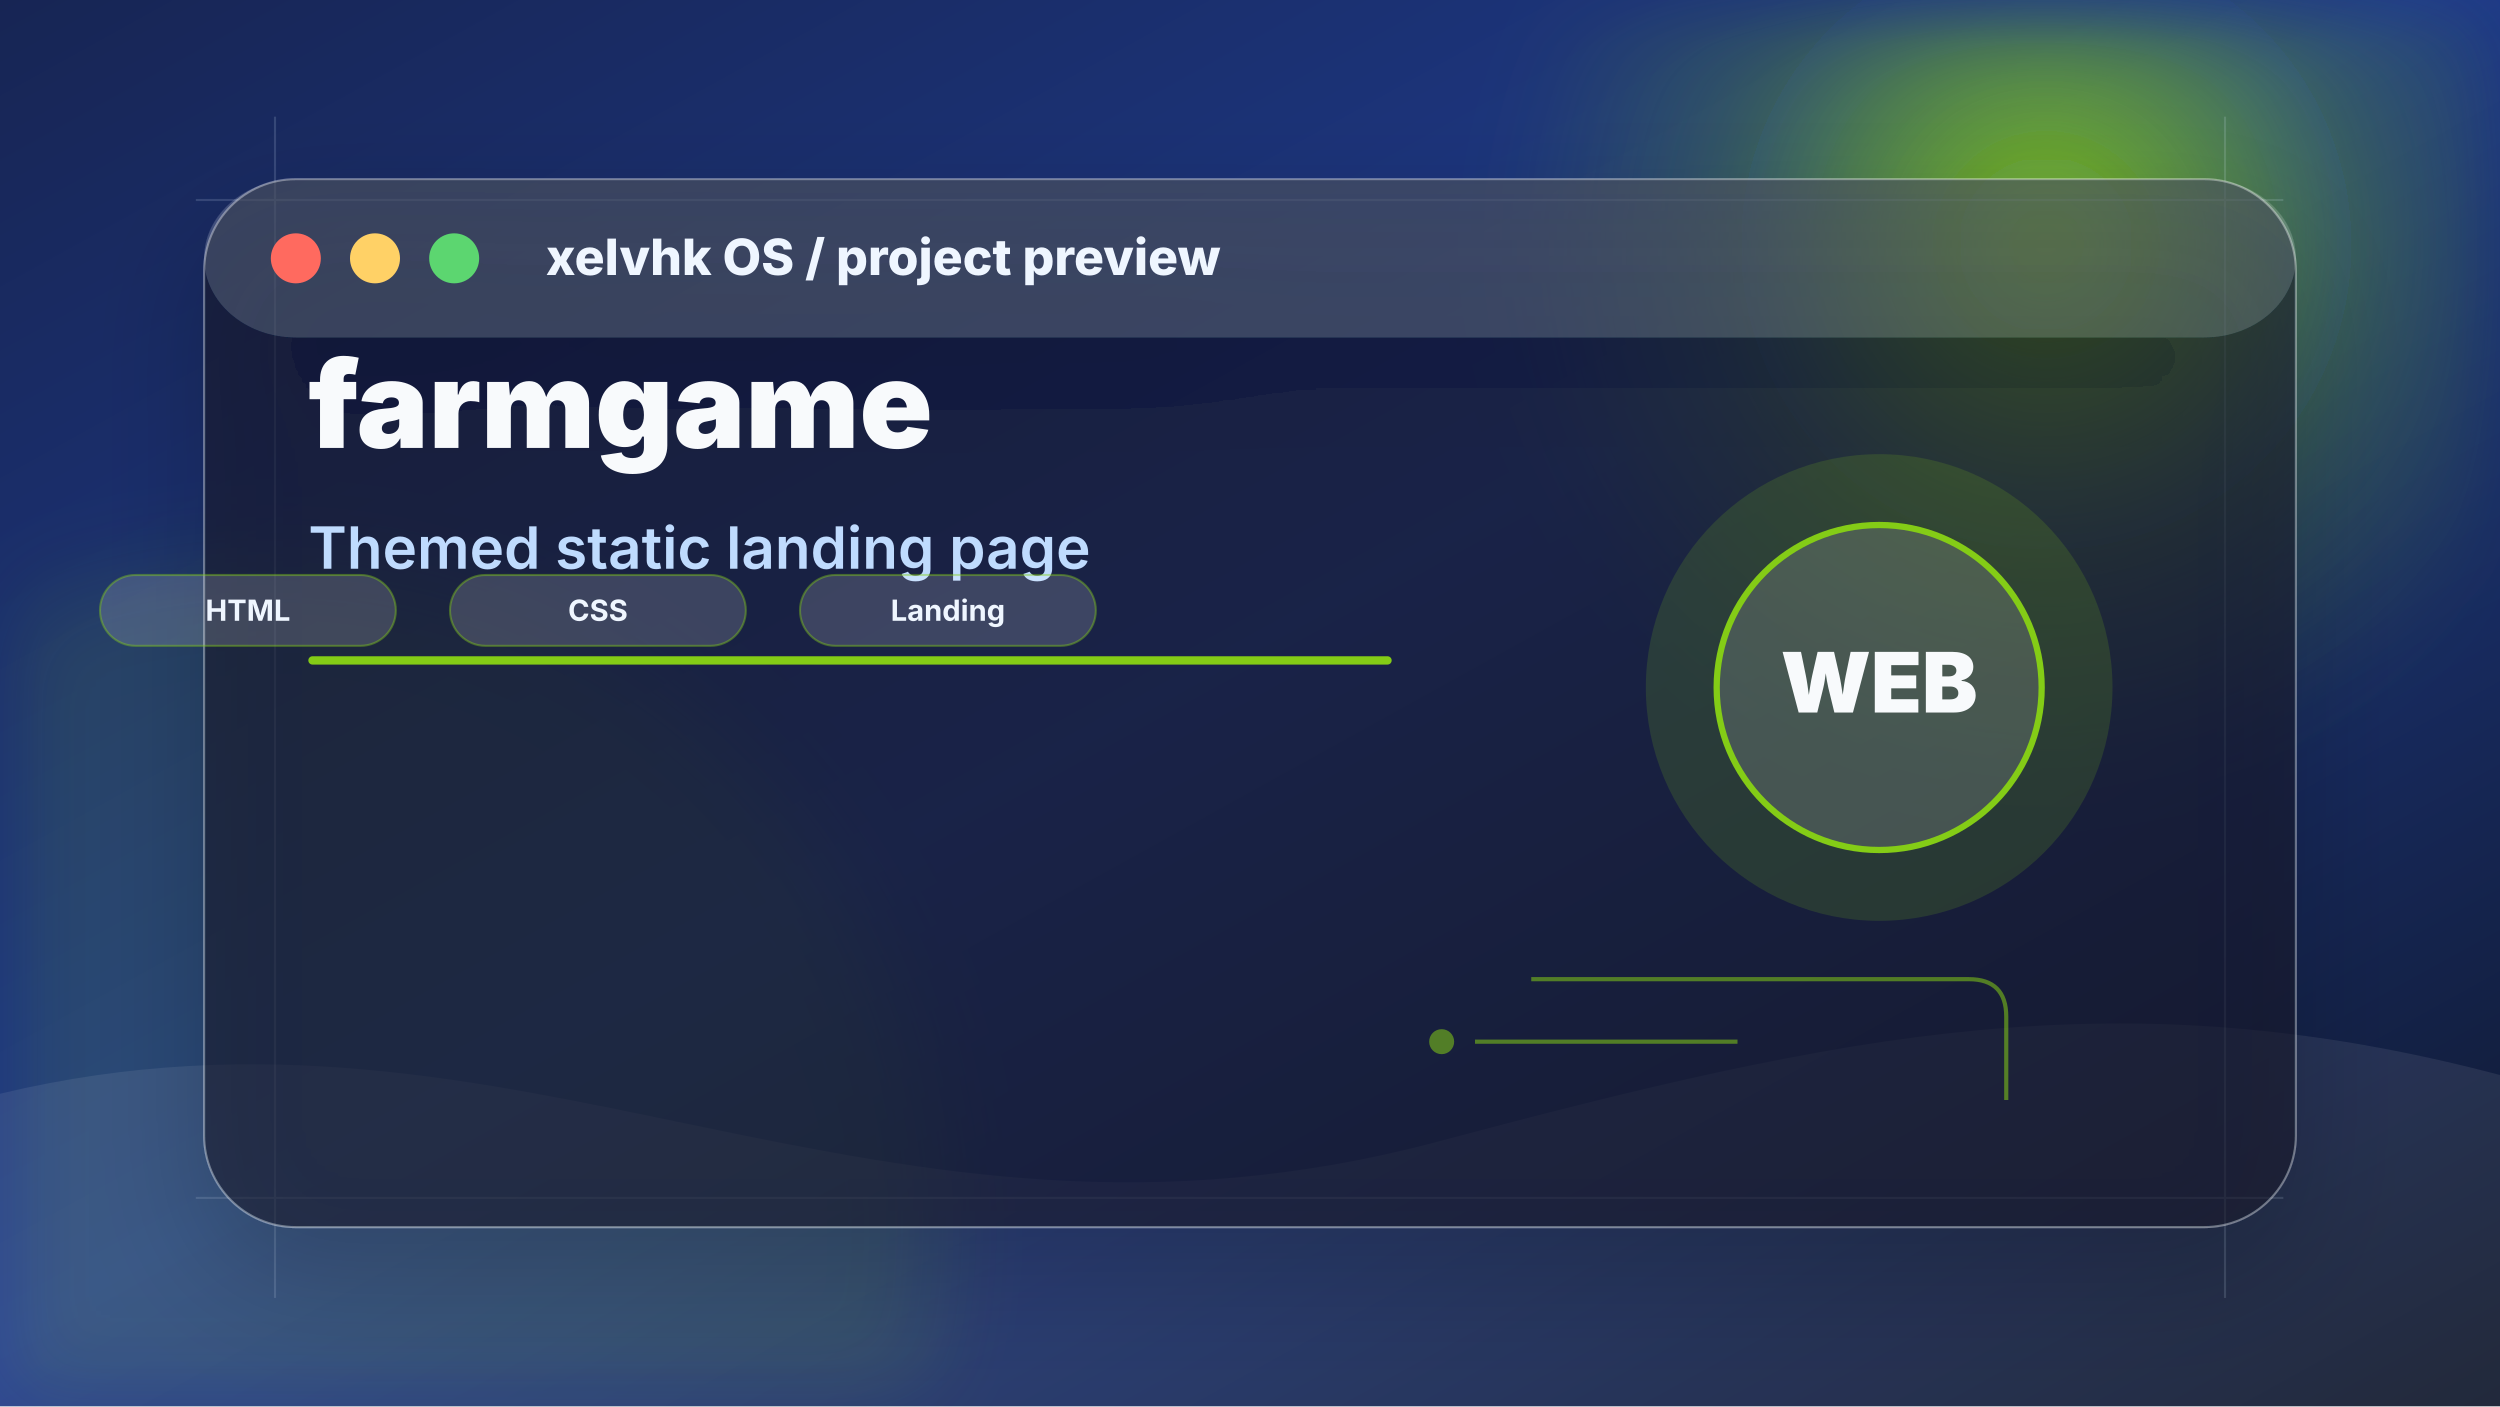
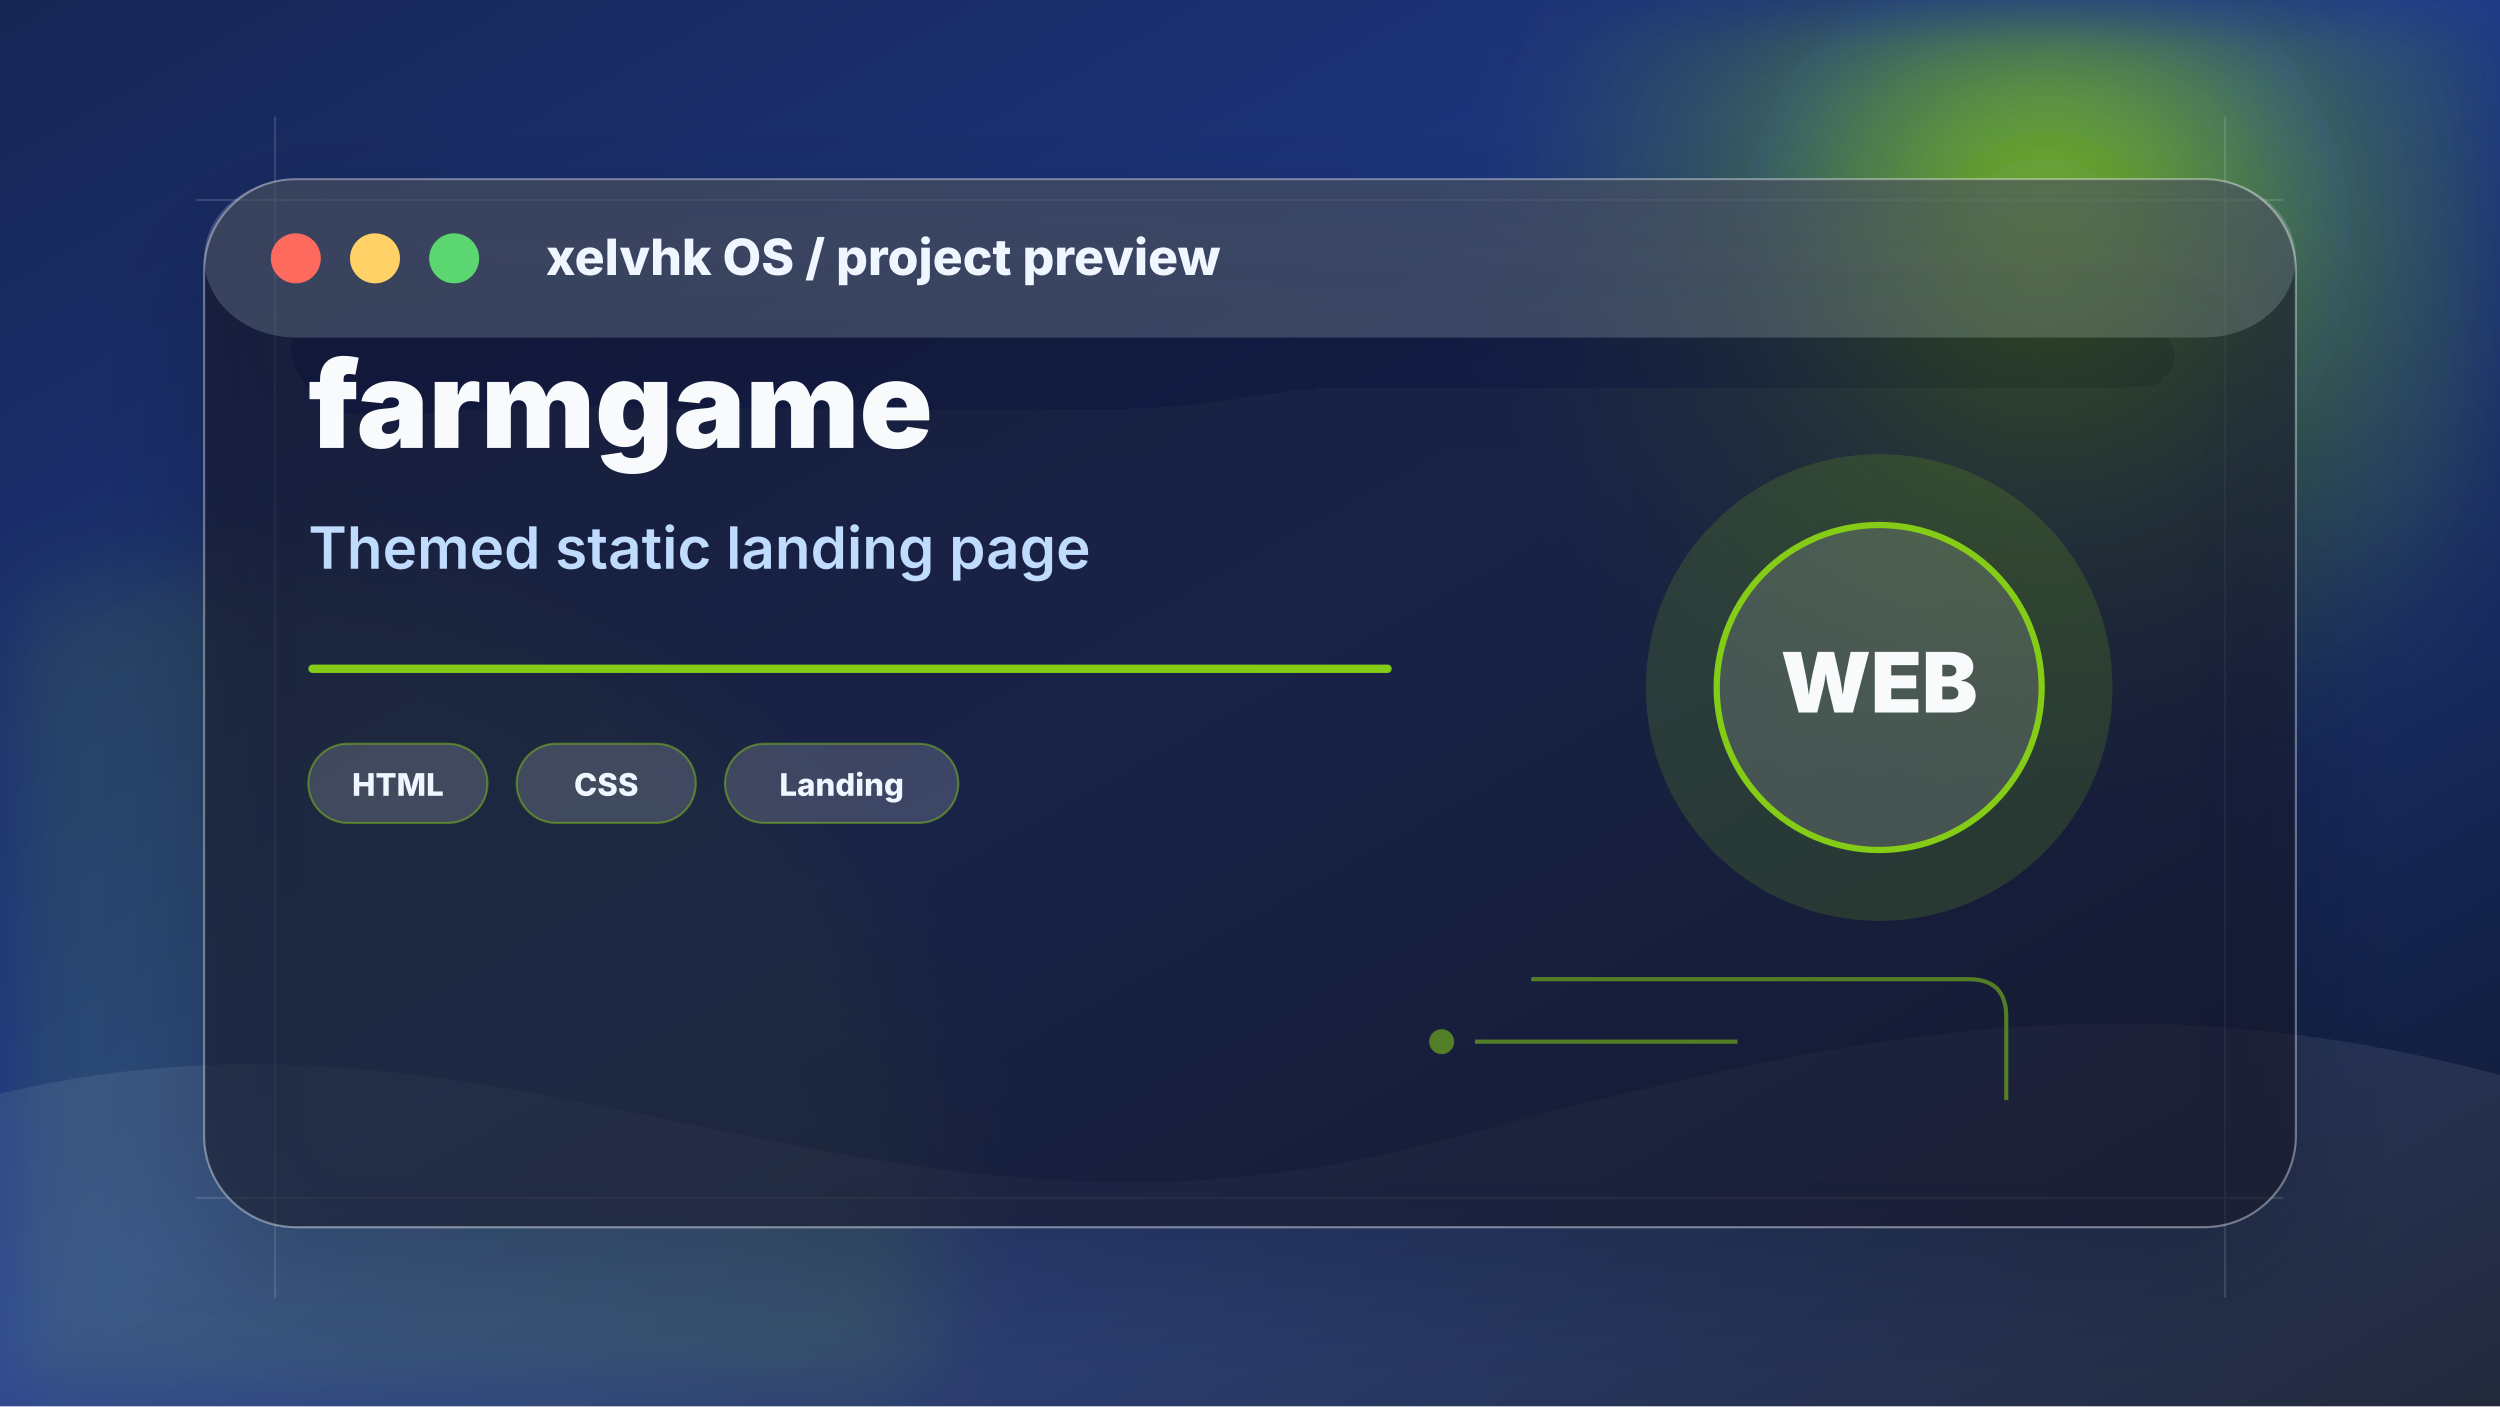
<svg xmlns="http://www.w3.org/2000/svg" width="1200" height="675" viewBox="0 0 1200 675" role="img" aria-label="farmgame preview">
  <defs>
    <linearGradient id="bg" x1="0" y1="0" x2="1" y2="1">
      <stop offset="0" stop-color="#172554" />
      <stop offset="0.48" stop-color="#1e3a8a" />
      <stop offset="1" stop-color="#0f172a" />
    </linearGradient>
    <radialGradient id="orb" cx="50%" cy="50%" r="50%">
      <stop offset="0" stop-color="#84cc16" stop-opacity="0.95" />
      <stop offset="0.58" stop-color="#84cc16" stop-opacity="0.22" />
      <stop offset="1" stop-color="#84cc16" stop-opacity="0" />
    </radialGradient>
    <filter id="blur">
      <feGaussianBlur stdDeviation="22" />
    </filter>
    <filter id="shadow" x="-20%" y="-20%" width="140%" height="140%">
      <feDropShadow dx="0" dy="24" stdDeviation="28" flood-color="#020617" flood-opacity="0.34" />
    </filter>
  </defs>
  <rect width="1200" height="675" fill="url(#bg)" />
  <circle cx="982" cy="118" r="260" fill="url(#orb)" filter="url(#blur)" />
  <circle cx="130" cy="590" r="320" fill="#84cc16" opacity="0.12" filter="url(#blur)" />
  <path d="M0 525 C250 465 420 620 690 548 C885 496 1018 468 1200 516 L1200 675 L0 675 Z" fill="#ffffff" opacity="0.08" />
  <g opacity="0.16" stroke="#dbeafe" stroke-width="1">
    <path d="M94 96 H1096" />
    <path d="M94 575 H1096" />
    <path d="M132 56 V623" />
    <path d="M1068 56 V623" />
  </g>
  <g filter="url(#shadow)">
    <rect x="98" y="86" width="1004" height="503" rx="44" fill="rgba(15,23,42,0.58)" stroke="rgba(255,255,255,0.36)" />
    <rect x="98" y="86" width="1004" height="76" rx="44" fill="rgba(255,255,255,0.16)" />
    <circle cx="142" cy="124" r="12" fill="#ff6b5f" />
    <circle cx="180" cy="124" r="12" fill="#ffd166" />
    <circle cx="218" cy="124" r="12" fill="#5bd66f" />
    <text x="262" y="132" font-family="Manrope, Inter, Arial, sans-serif" font-size="24" font-weight="800" fill="#eff6ff">xelvhk OS / project preview</text>
  </g>
  <g transform="translate(790 218)">
    <circle cx="112" cy="112" r="112" fill="#84cc16" opacity="0.16" />
    <circle cx="112" cy="112" r="78" fill="rgba(255,255,255,0.14)" stroke="#84cc16" stroke-width="3" />
    <text x="112" y="124" text-anchor="middle" font-family="Manrope, Inter, Arial, sans-serif" font-size="40" font-weight="900" fill="#f8fafc">WEB</text>
  </g>
  <g transform="translate(148 215)">
    <text x="0" y="0" font-family="Manrope, Inter, Arial, sans-serif" font-size="58" font-weight="900" fill="#f8fafc">farmgame</text>
    <text x="0" y="58" font-family="Manrope, Inter, Arial, sans-serif" font-size="28" font-weight="600" fill="#bfdbfe">Themed static landing page</text>
-     <rect x="0" y="100" width="520" height="4" rx="2" fill="#84cc16" />
-   </g>
-   <g transform="translate(48 276)">
-     <rect width="142" height="34" rx="17" fill="rgba(255,255,255,0.16)" stroke="#84cc16" stroke-opacity="0.42" />
-     <text x="71" y="22" text-anchor="middle" font-family="Manrope, Inter, Arial, sans-serif" font-size="14" font-weight="700" fill="#eff6ff">HTML</text>
-   </g>
-   <g transform="translate(216 276)">
-     <rect width="142" height="34" rx="17" fill="rgba(255,255,255,0.16)" stroke="#84cc16" stroke-opacity="0.42" />
-     <text x="71" y="22" text-anchor="middle" font-family="Manrope, Inter, Arial, sans-serif" font-size="14" font-weight="700" fill="#eff6ff">CSS</text>
-   </g>
-   <g transform="translate(384 276)">
-     <rect width="142" height="34" rx="17" fill="rgba(255,255,255,0.16)" stroke="#84cc16" stroke-opacity="0.42" />
-     <text x="71" y="22" text-anchor="middle" font-family="Manrope, Inter, Arial, sans-serif" font-size="14" font-weight="700" fill="#eff6ff">Landing</text>
+     <rect x="0" y="104" width="520" height="4" rx="2" fill="#84cc16" />
+     <g transform="translate(0 142)">
+       <g transform="translate(0 0)">
+         <rect width="86" height="38" rx="19" fill="rgba(255,255,255,0.16)" stroke="#84cc16" stroke-opacity="0.48" />
+         <text x="43" y="25" text-anchor="middle" font-family="Manrope, Inter, Arial, sans-serif" font-size="15" font-weight="800" fill="#eff6ff">HTML</text>
+       </g>
+       <g transform="translate(100 0)">
+         <rect width="86" height="38" rx="19" fill="rgba(255,255,255,0.16)" stroke="#84cc16" stroke-opacity="0.48" />
+         <text x="43" y="25" text-anchor="middle" font-family="Manrope, Inter, Arial, sans-serif" font-size="15" font-weight="800" fill="#eff6ff">CSS</text>
+       </g>
+       <g transform="translate(200 0)">
+         <rect width="112" height="38" rx="19" fill="rgba(255,255,255,0.16)" stroke="#84cc16" stroke-opacity="0.48" />
+         <text x="56" y="25" text-anchor="middle" font-family="Manrope, Inter, Arial, sans-serif" font-size="15" font-weight="800" fill="#eff6ff">Landing</text>
+       </g>
+     </g>
  </g>
  <g opacity="0.55" fill="none" stroke="#84cc16" stroke-width="2">
    <path d="M735 470 h210 q18 0 18 18 v40" />
    <path d="M708 500 h126" />
    <circle cx="692" cy="500" r="5" fill="#84cc16" />
  </g>
</svg>
